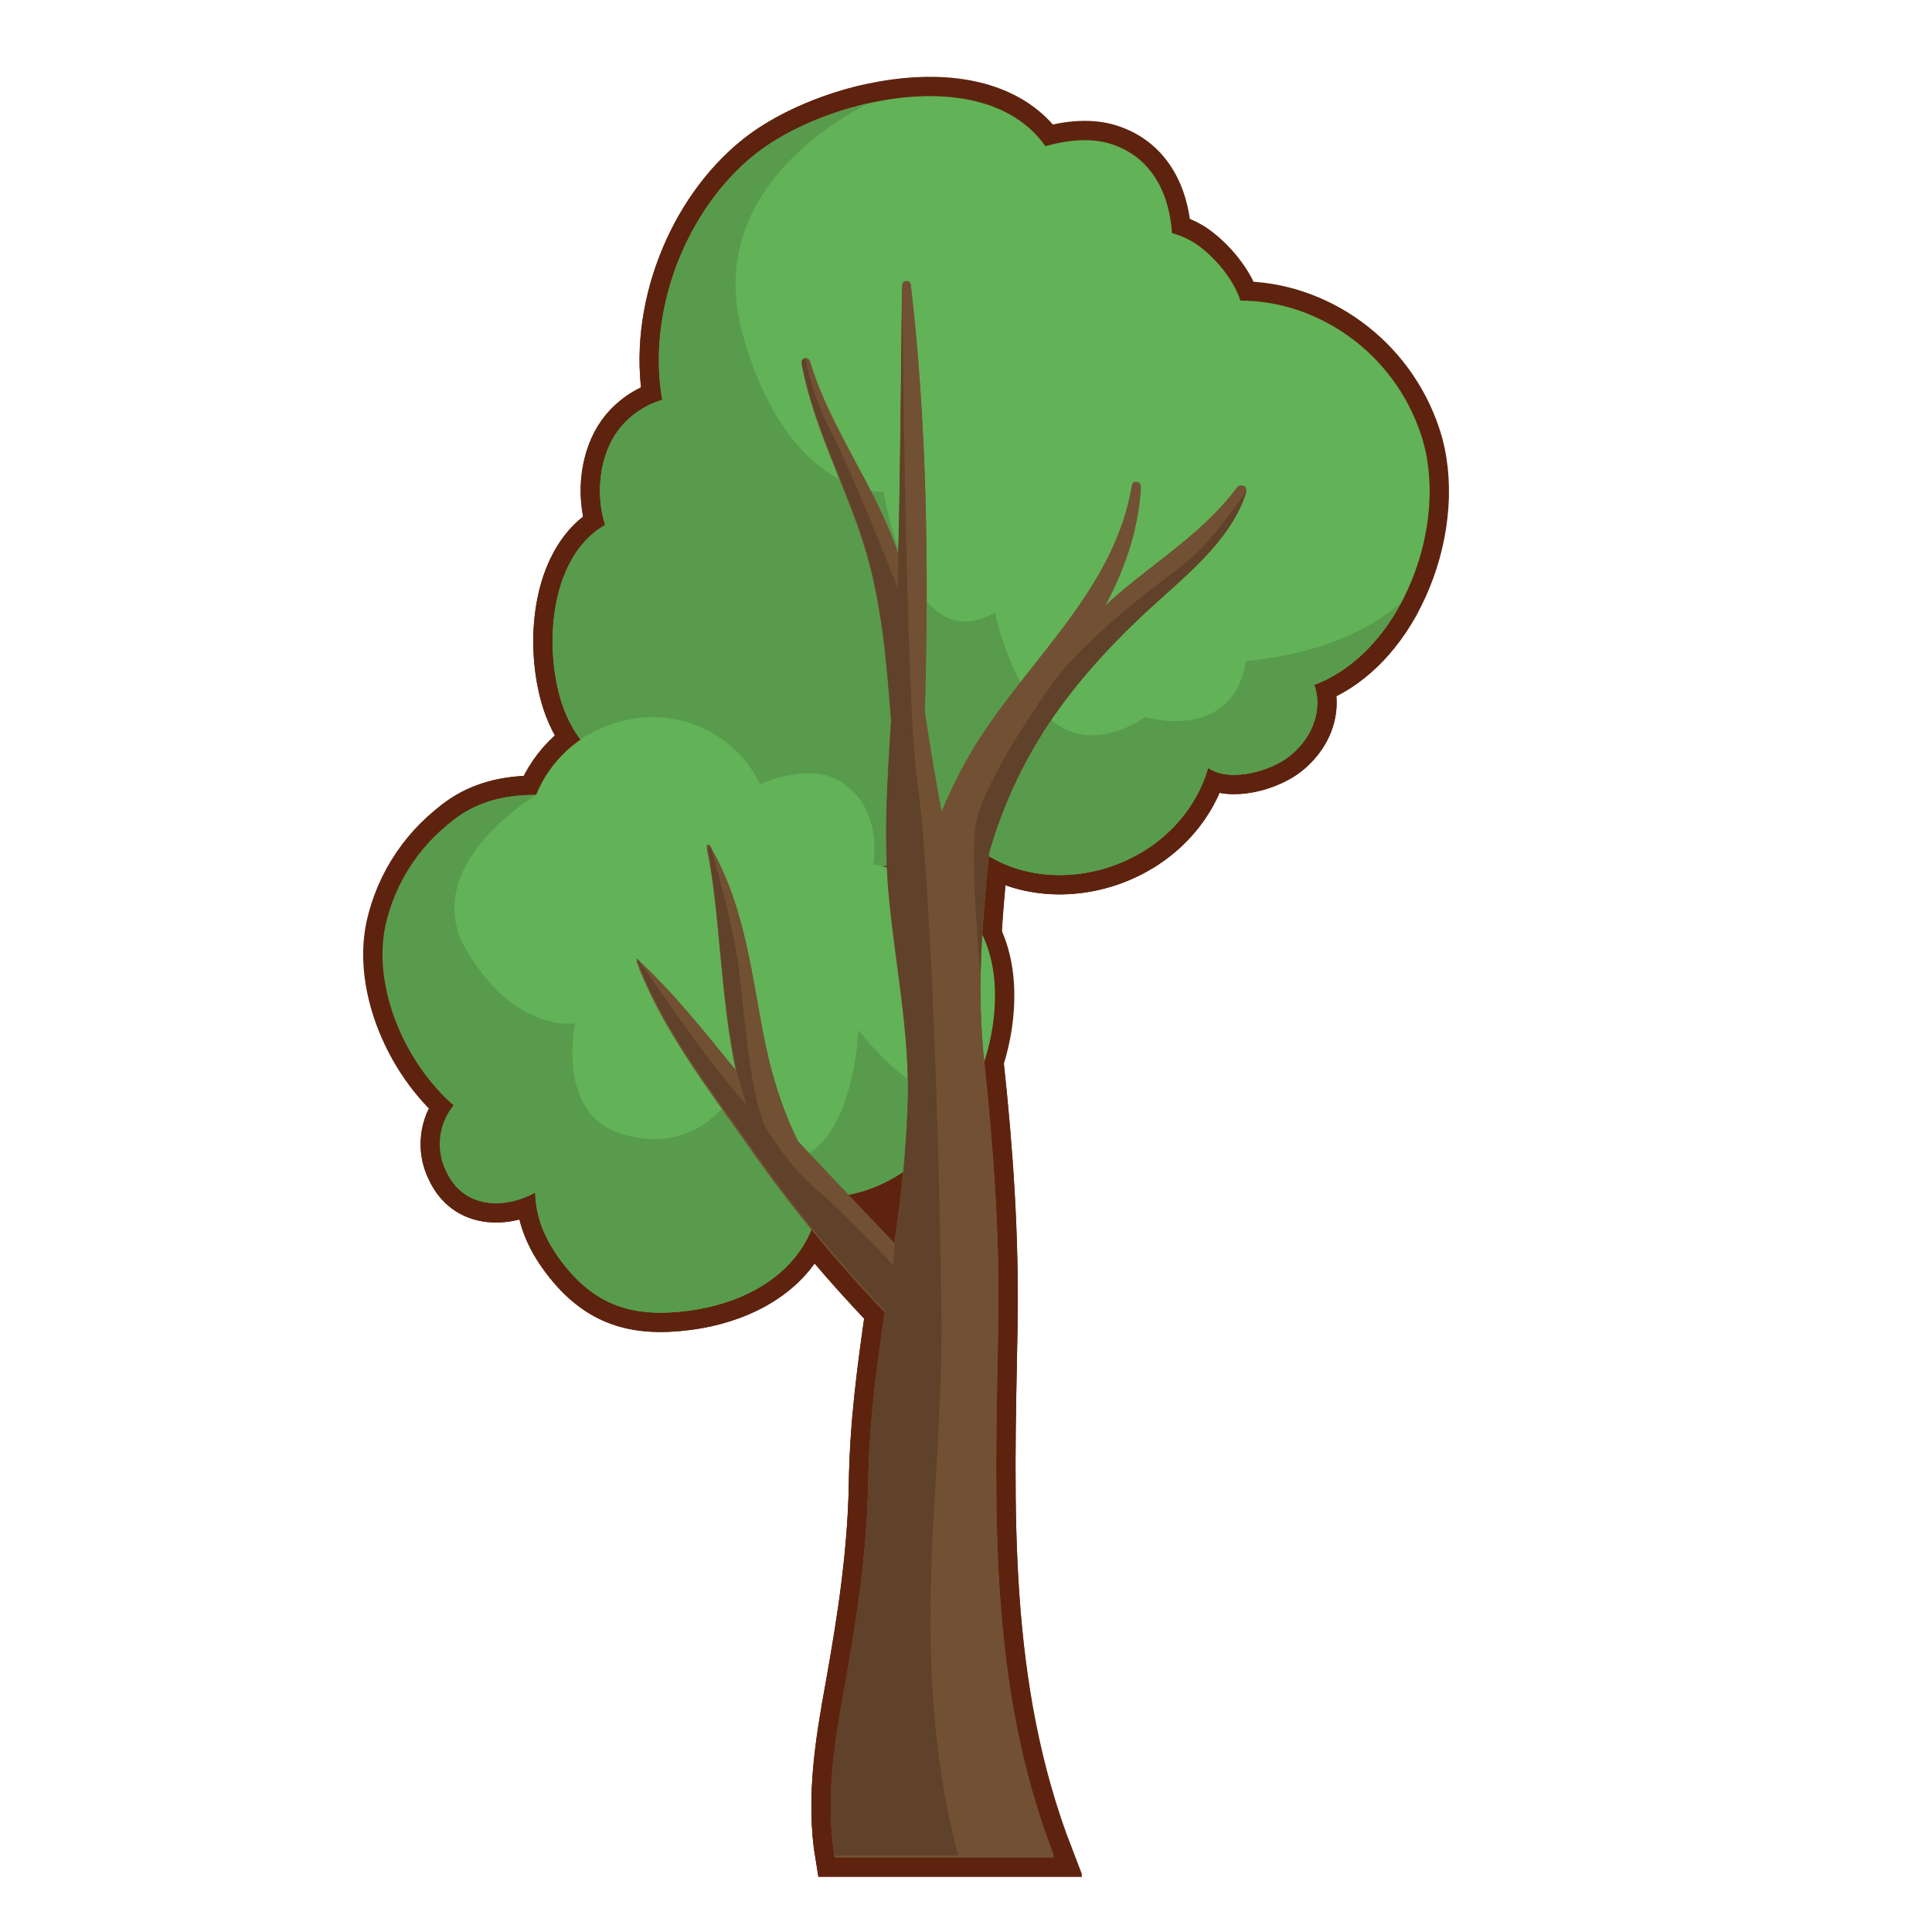
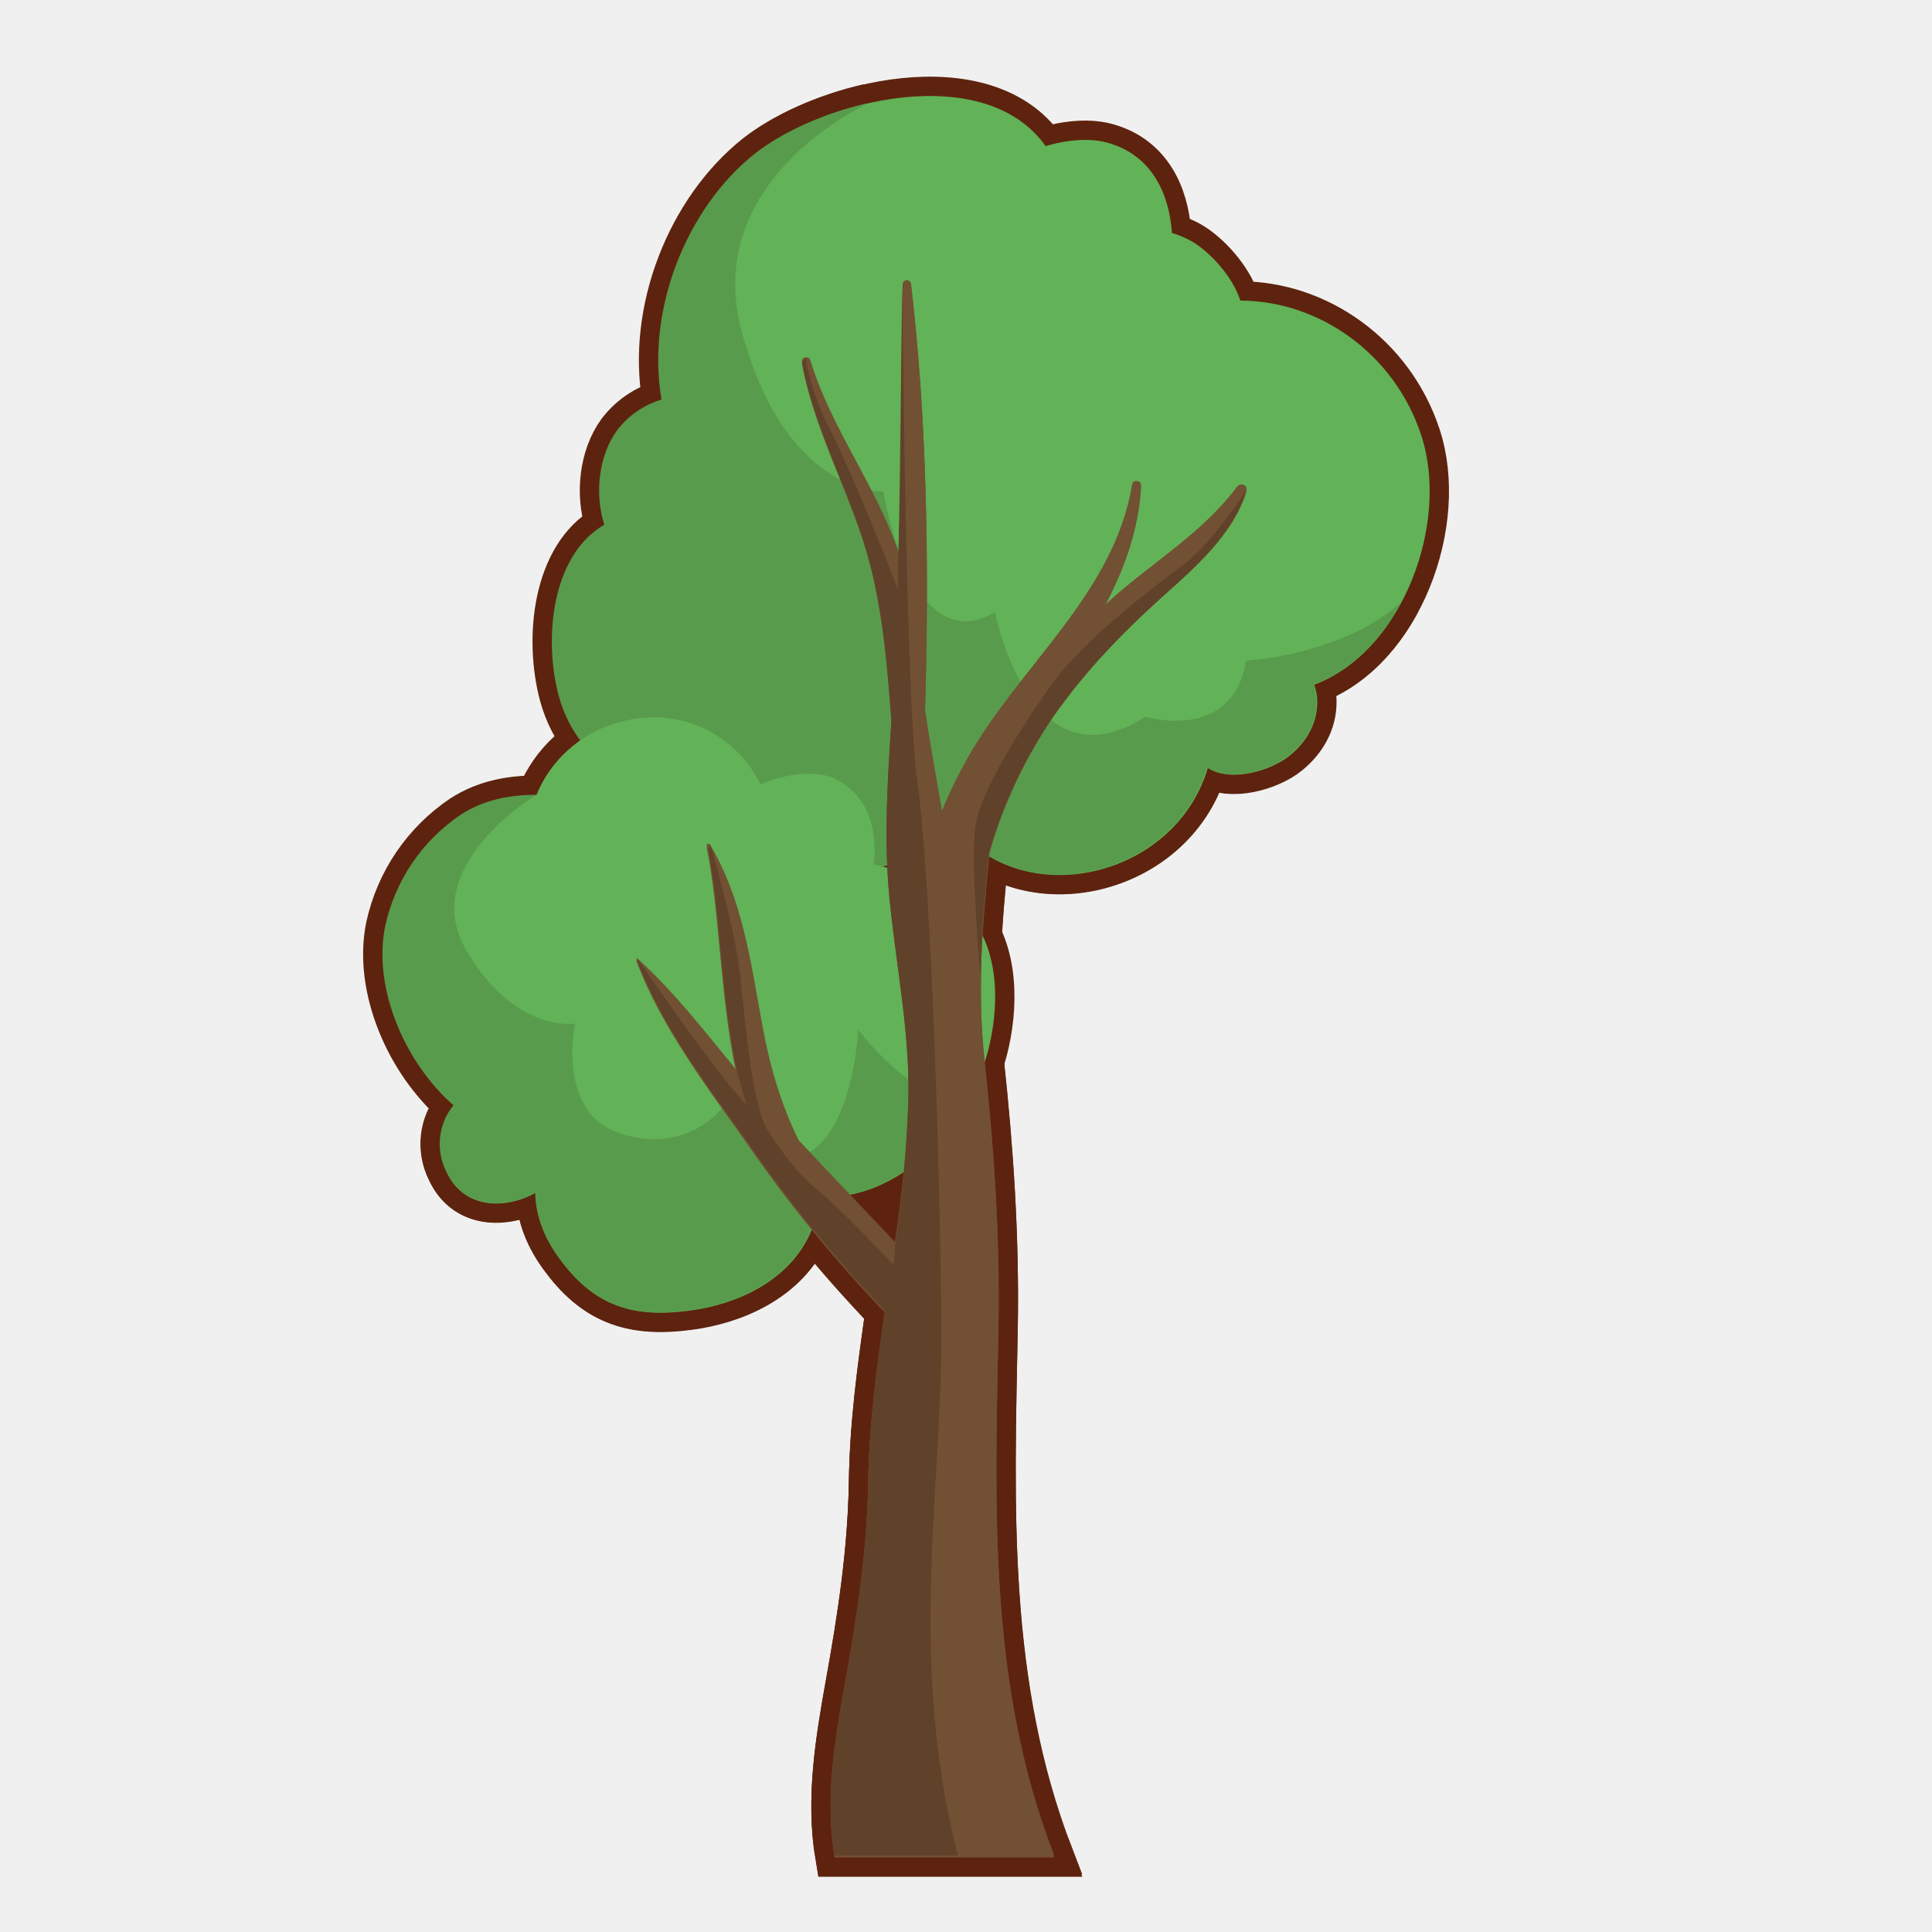
- <svg xmlns="http://www.w3.org/2000/svg" viewBox="0 0 500 500">
-   <defs>
-     <style>.cls-1{fill:#fff;}.cls-2{fill:none;stroke:#5e230e;stroke-width:10px;}.cls-3{fill:#62b257;}.cls-4{fill:#589b4c;}.cls-5{fill:#725033;}.cls-6{fill:#604129;}</style>
-   </defs>
-   <g id="BACKGROUND">
-     <rect class="cls-1" width="500" height="500" />
-   </g>
+ <svg xmlns="http://www.w3.org/2000/svg" version="1.1" id="Layer_1" x="0px" y="0px" viewBox="0 0 500 500" style="enable-background:new 0 0 500 500;" xml:space="preserve">
+   <style type="text/css">
+ 	.st0{fill:none;stroke:#5E230E;stroke-width:10;}
+ 	.st1{fill:#62B257;}
+ 	.st2{fill:#589B4C;}
+ 	.st3{fill:#725033;}
+ 	.st4{fill:#604129;}
+ </style>
  <g id="OBJECTS">
-     <path class="cls-2" d="M367.78,112.55c-7-21.25-26.7-34.76-46.77-34.75-2-6.32-7.94-12.64-12.52-15.32a21.92,21.92,0,0,0-5.18-2.16c-.68-10.19-5.23-19.86-16.11-23.16-4.82-1.47-10.76-1-16.64.67-15.68-22.11-57.21-12.17-75.09,2.06s-28.13,40.53-24.08,63.6a22.08,22.08,0,0,0-11.56,8.09c-4.62,6.41-5.79,16.15-3.23,24.28-13.64,7.81-15.83,29.41-11.75,44.3,5.27,19.21,23.63,27.56,39.51,19.58,2.95,10.73,9.45,19.22,21.9,22.95,14.24,4.28,32.12,3.14,40-10.27,16.67,24.11,57.7,15.66,66.42-13.68,5.67,3.9,16.27.78,21.07-3.07,4.36-3.5,7.31-8.54,7.17-14.24a13.51,13.51,0,0,0-.79-4.19C363,168.67,375.32,135.27,367.78,112.55Z" />
-     <path class="cls-2" d="M362.71,155.83c-15.27,13.82-40.24,15.23-40.24,15.23-3.45,21.28-26.06,14.54-26.06,14.54-30,19.31-38.88-27.13-38.88-27.13-21.95,13-28.86-31.16-28.86-31.16s-24.75,1.2-36.47-40.82c-9.65-34.58,21.26-54,32.52-59.74-11.41,2.57-22.18,7.51-29.25,13.14-17.84,14.2-28.13,40.53-24.08,63.6a22.08,22.08,0,0,0-11.56,8.09c-4.62,6.41-5.79,16.15-3.23,24.28-13.64,7.81-15.83,29.41-11.75,44.3,5.27,19.21,23.63,27.56,39.51,19.58,2.95,10.73,9.45,19.22,21.9,22.95,14.24,4.28,32.12,3.14,40-10.27,16.67,24.11,57.7,15.66,66.42-13.68,5.67,3.9,16.27.78,21.07-3.07,4.36-3.5,7.31-8.54,7.17-14.24a13.51,13.51,0,0,0-.79-4.19C349.8,173.63,357.52,165.59,362.71,155.83Z" />
-     <path class="cls-2" d="M251,236.9c-5.65-6.88-15.22-11.08-24.95-13.24,1.15-8.87-1.32-17.9-10.13-22.24-4.55-2.24-12.64-1.43-19.2,1.53-6.51-13.36-21.94-20.86-37.91-15.72a32,32,0,0,0-20.07,18.49c-6.8,0-13.44,1.17-19.48,5.13-10.08,6.6-13.18,19.72-15.49,30.82-3.41,16.36,1.41,34,13.65,44.37a15.87,15.87,0,0,0-1.91,17.16c4.44,9.6,15,9.84,23,5.42.08,6.13,2.41,12.08,6.77,17.84,8.82,11.66,18.79,14.62,33,12.74,12.21-1.62,24.87-7.37,30.72-18.84a27.87,27.87,0,0,0,2.89-10.62c20.3,1,38.18-17.2,43.67-37.77C258.59,260.78,258.81,246.36,251,236.9Z" />
-     <path class="cls-2" d="M138.78,205.72c-6.8,0-13.44,1.17-19.48,5.13a46.83,46.83,0,0,0-19.58,28.81c-3.41,16.37,5.5,36,17.74,46.38a15.87,15.87,0,0,0-1.91,17.16c4.44,9.6,15,9.84,23,5.42.08,6.13,2.41,12.08,6.77,17.84,8.82,11.66,18.79,14.62,33,12.74,12.21-1.62,24.87-7.37,30.72-18.84a27.87,27.87,0,0,0,2.89-10.62c16,.77,30.4-10.32,38.52-25.09-13.52,1.74-28.29-18.07-28.29-18.07s-.87,22.58-11.29,30.83S187,286.56,187,286.56s-8.66,12.15-26,6.94-12.16-28.65-12.16-28.65-15.63,2.6-28.22-19.11S138.78,205.72,138.78,205.72Z" />
-     <path class="cls-2" d="M229,339.14c-2.14,14.66-4.08,29.35-4.3,44.24-.28,18-2.89,35.05-6.05,52.74C216,450.58,213.51,465.6,216,480.2h56.77c-17.11-44.26-15.3-90.1-14.44-136.75.43-23.26-1.12-45.89-3.62-69-2-18.69-.5-36.14,1.26-54.17a121,121,0,0,1,15.14-33.09c8.4-12.62,18.57-23.23,29.83-33.27,8.2-7.32,18.06-16,21.52-26.8.47-1.47-1.51-2-2.3-1-9.68,12.89-23,20.14-34.59,31,5.14-9.57,9-19.68,9.68-31.27.08-1.31-2.1-1.64-2.32-.31-4.6,28.27-29.12,46.92-42.63,70.85A128.72,128.72,0,0,0,243.68,210c-.24-1.3-.49-2.6-.72-3.89-1.33-7.37-2.58-14.76-3.66-22.18,0-1.3.08-2.59.11-3.89.9-35.26.38-71.15-3.68-106.2a1.14,1.14,0,0,0-2.28,0c-.31,23.16-.39,46.26-1,69.38-5.86-17.45-17.48-32.07-22.85-49.78a1.1,1.1,0,0,0-2.12.58c3.43,18.11,13,34.1,17.59,51.93,3.39,13.34,4.51,26.91,5.52,40.51-1,15.3-2,30.51-.53,45.84,1.7,17.47,5.27,34.66,4.87,52.28a315.6,315.6,0,0,1-3.47,37.11c-8.3-8.78-16.68-17.49-24.91-26.34-4.52-9.14-7.36-18.84-9.37-29.74-3-16.18-5-32.48-13.55-46.87a.41.41,0,0,0-.74.32c3.45,16.36,3.39,38.33,7.6,57.95-8.16-10-16.21-20.25-25.55-28.76-.09-.08-.25,0-.21.11,6.27,17,18.64,33.1,29,47.8A355.92,355.92,0,0,0,229,339.14Z" />
-     <path class="cls-2" d="M229,339.69c-2.14,14.66-4.08,29.35-4.3,44.24-.28,18-2.89,35.05-6.05,52.74-2.59,14.46-5.09,29.48-2.64,44.08h56.77c-17.11-44.26-15.3-90.1-14.44-136.75.43-23.26-1.12-45.89-3.62-69-2-18.69-.5-36.14,1.26-54.17a120.81,120.81,0,0,1,15.14-33.09c8.4-12.62,18.57-23.23,29.83-33.27,8.2-7.32,18.06-16,21.52-26.8.47-1.47-1.51-2-2.3-1-9.68,12.89-23,20.13-34.59,31,5.14-9.57,9-19.68,9.68-31.27.08-1.31-2.1-1.64-2.32-.31-4.6,28.27-29.12,46.92-42.63,70.85a128.72,128.72,0,0,0-6.58,13.54c-.24-1.3-.49-2.6-.72-3.89-1.33-7.37-2.58-14.76-3.66-22.18,0-1.3.08-2.59.11-3.89.9-35.26.38-71.16-3.68-106.2a1.14,1.14,0,0,0-2.28,0c-.31,23.16-.39,46.26-1,69.38C226.63,126.31,215,111.68,209.64,94a1.1,1.1,0,0,0-2.12.58c3.43,18.11,13,34.1,17.59,51.93,3.39,13.34,4.51,26.91,5.52,40.51-1,15.3-2,30.51-.53,45.84,1.7,17.47,5.27,34.66,4.87,52.28a315.79,315.79,0,0,1-3.47,37.11c-8.3-8.78-16.68-17.5-24.91-26.34-4.52-9.14-7.36-18.84-9.37-29.74-3-16.18-5-32.48-13.55-46.87a.41.41,0,0,0-.74.32c3.45,16.36,3.39,38.33,7.6,58-8.16-10-16.21-20.25-25.55-28.77-.09-.07-.25,0-.21.12,6.27,17,18.64,33.1,29,47.8A355.92,355.92,0,0,0,229,339.69Z" />
-     <path class="cls-2" d="M247.91,480.2H216c-2.45-14.6,0-29.62,2.64-44.08,3.16-17.69,5.77-34.73,6.05-52.74.22-14.89,2.16-29.58,4.3-44.24a355.92,355.92,0,0,1-35.13-43c-10.41-14.7-22.78-30.82-29-47.8,0-.12.12-.19.21-.11s19.4,28.55,28.09,37.66l-2.54-8.9c-4.14-19.29-4.17-40.83-7.45-57.1l.59-1.17s5.93,19.85,7.44,31.79,3,35.38,7.6,42.33,7.6,10.86,13.25,15.63,19.1,18.89,19.1,18.89l.44-5.69A315.6,315.6,0,0,0,235,284.57c.4-17.62-3.17-34.81-4.87-52.28-1.49-15.33-.43-30.54.53-45.84-1-13.6-2.13-27.17-5.52-40.51C220.57,128.11,211,112.12,207.52,94a1.11,1.11,0,0,1,.9-1.33,66,66,0,0,0,6.14,18c6.51,12.59,17.8,41.68,17.8,41.68l.13-9.18c.57-23.12.65-46.22,1-69.38,0,0,.87,107.65,3.91,128.49S243,287,243.63,340.4C244.19,385.05,234.59,428.19,247.91,480.2Zm58.7-334.32c-6.95,5.21-25.84,19.32-34.08,30.83s-18.46,27.78-20,36.69,1.2,38.85,1.2,38.85l0,0c.2-10.51,1.13-20.85,2.16-31.39a120.81,120.81,0,0,1,15.14-33.09c8.4-12.62,18.57-23.23,29.83-33.27,8.2-7.32,18.06-16,21.52-26.8a1,1,0,0,0,.05-.37C319.18,132,311.85,142,306.61,145.88Z" />
-     <path class="cls-3" d="M367.78,112.55c-7-21.25-26.7-34.76-46.77-34.75-2-6.32-7.94-12.64-12.52-15.32a21.92,21.92,0,0,0-5.18-2.16c-.68-10.19-5.23-19.86-16.11-23.16-4.82-1.47-10.76-1-16.64.67-15.68-22.11-57.21-12.17-75.09,2.06s-28.13,40.53-24.08,63.6a22.08,22.08,0,0,0-11.56,8.09c-4.62,6.41-5.79,16.15-3.23,24.28-13.64,7.81-15.83,29.41-11.75,44.3,5.27,19.21,23.63,27.56,39.51,19.58,2.95,10.73,9.45,19.22,21.9,22.95,14.24,4.28,32.12,3.14,40-10.27,16.67,24.11,57.7,15.66,66.42-13.68,5.67,3.9,16.27.78,21.07-3.07,4.36-3.5,7.31-8.54,7.17-14.24a13.51,13.51,0,0,0-.79-4.19C363,168.67,375.32,135.27,367.78,112.55Z" />
-     <path class="cls-4" d="M362.71,155.83c-15.27,13.82-40.24,15.23-40.24,15.23-3.45,21.28-26.06,14.54-26.06,14.54-30,19.31-38.88-27.13-38.88-27.13-21.95,13-28.86-31.16-28.86-31.16s-24.75,1.2-36.47-40.82c-9.65-34.58,21.26-54,32.52-59.74-11.41,2.57-22.18,7.51-29.25,13.14-17.84,14.2-28.13,40.53-24.08,63.6a22.08,22.08,0,0,0-11.56,8.09c-4.62,6.41-5.79,16.15-3.23,24.28-13.64,7.81-15.83,29.41-11.75,44.3,5.27,19.21,23.63,27.56,39.51,19.58,2.95,10.73,9.45,19.22,21.9,22.95,14.24,4.28,32.12,3.14,40-10.27,16.67,24.11,57.7,15.66,66.42-13.68,5.67,3.9,16.27.78,21.07-3.07,4.36-3.5,7.31-8.54,7.17-14.24a13.51,13.51,0,0,0-.79-4.19C349.8,173.63,357.52,165.59,362.71,155.83Z" />
-     <path class="cls-3" d="M251,236.9c-5.65-6.88-15.22-11.08-24.95-13.24,1.15-8.87-1.32-17.9-10.13-22.24-4.55-2.24-12.64-1.43-19.2,1.53-6.51-13.36-21.94-20.86-37.91-15.72a32,32,0,0,0-20.07,18.49c-6.8,0-13.44,1.17-19.48,5.13-10.08,6.6-13.18,19.72-15.49,30.82-3.41,16.36,1.41,34,13.65,44.37a15.87,15.87,0,0,0-1.91,17.16c4.44,9.6,15,9.84,23,5.42.08,6.13,2.41,12.08,6.77,17.84,8.82,11.66,18.79,14.62,33,12.74,12.21-1.62,24.87-7.37,30.72-18.84a27.87,27.87,0,0,0,2.89-10.62c20.3,1,38.18-17.2,43.67-37.77C258.59,260.78,258.81,246.36,251,236.9Z" />
-     <path class="cls-4" d="M138.78,205.72c-6.8,0-13.44,1.17-19.48,5.13a46.83,46.83,0,0,0-19.58,28.81c-3.41,16.37,5.5,36,17.74,46.38a15.87,15.87,0,0,0-1.91,17.16c4.44,9.6,15,9.84,23,5.42.08,6.13,2.41,12.08,6.77,17.84,8.82,11.66,18.79,14.62,33,12.74,12.21-1.62,24.87-7.37,30.72-18.84a27.87,27.87,0,0,0,2.89-10.62c16,.77,30.4-10.32,38.52-25.09-13.52,1.74-28.29-18.07-28.29-18.07s-.87,22.58-11.29,30.83S187,286.56,187,286.56s-8.66,12.15-26,6.94-12.16-28.65-12.16-28.65-15.63,2.6-28.22-19.11S138.78,205.72,138.78,205.72Z" />
-     <path class="cls-5" d="M229,339.14c-2.14,14.66-4.08,29.35-4.3,44.24-.28,18-2.89,35.05-6.05,52.74C216,450.58,213.51,465.6,216,480.2h56.77c-17.11-44.26-15.3-90.1-14.44-136.75.43-23.26-1.12-45.89-3.62-69-2-18.69-.5-36.14,1.26-54.17a121,121,0,0,1,15.14-33.09c8.4-12.62,18.57-23.23,29.83-33.27,8.2-7.32,18.06-16,21.52-26.8.47-1.47-1.51-2-2.3-1-9.68,12.89-23,20.14-34.59,31,5.14-9.57,9-19.68,9.68-31.27.08-1.31-2.1-1.64-2.32-.31-4.6,28.27-29.12,46.92-42.63,70.85A128.72,128.72,0,0,0,243.68,210c-.24-1.3-.49-2.6-.72-3.89-1.33-7.37-2.58-14.76-3.66-22.18,0-1.3.08-2.59.11-3.89.9-35.26.38-71.15-3.68-106.2a1.14,1.14,0,0,0-2.28,0c-.31,23.16-.39,46.26-1,69.38-5.86-17.45-17.48-32.07-22.85-49.78a1.1,1.1,0,0,0-2.12.58c3.43,18.11,13,34.1,17.59,51.93,3.39,13.34,4.51,26.91,5.52,40.51-1,15.3-2,30.51-.53,45.84,1.7,17.47,5.27,34.66,4.87,52.28a315.6,315.6,0,0,1-3.47,37.11c-8.3-8.78-16.68-17.49-24.91-26.34-4.52-9.14-7.36-18.84-9.37-29.74-3-16.18-5-32.48-13.55-46.87a.41.41,0,0,0-.74.32c3.45,16.36,3.39,38.33,7.6,57.95-8.16-10-16.21-20.25-25.55-28.76-.09-.08-.25,0-.21.11,6.27,17,18.64,33.1,29,47.8A355.92,355.92,0,0,0,229,339.14Z" />
-     <path class="cls-5" d="M229,339.69c-2.14,14.66-4.08,29.35-4.3,44.24-.28,18-2.89,35.05-6.05,52.74-2.59,14.46-5.09,29.48-2.64,44.08h56.77c-17.11-44.26-15.3-90.1-14.44-136.75.43-23.26-1.12-45.89-3.62-69-2-18.69-.5-36.14,1.26-54.17a120.81,120.81,0,0,1,15.14-33.09c8.4-12.62,18.57-23.23,29.83-33.27,8.2-7.32,18.06-16,21.52-26.8.47-1.47-1.51-2-2.3-1-9.68,12.89-23,20.13-34.59,31,5.14-9.57,9-19.68,9.68-31.27.08-1.31-2.1-1.64-2.32-.31-4.6,28.27-29.12,46.92-42.63,70.85a128.72,128.72,0,0,0-6.58,13.54c-.24-1.3-.49-2.6-.72-3.89-1.33-7.37-2.58-14.76-3.66-22.18,0-1.3.08-2.59.11-3.89.9-35.26.38-71.16-3.68-106.2a1.14,1.14,0,0,0-2.28,0c-.31,23.16-.39,46.26-1,69.38C226.63,126.31,215,111.68,209.64,94a1.1,1.1,0,0,0-2.12.58c3.43,18.11,13,34.1,17.59,51.93,3.39,13.34,4.51,26.91,5.52,40.51-1,15.3-2,30.51-.53,45.84,1.7,17.47,5.27,34.66,4.87,52.28a315.79,315.79,0,0,1-3.47,37.11c-8.3-8.78-16.68-17.5-24.91-26.34-4.52-9.14-7.36-18.84-9.37-29.74-3-16.18-5-32.48-13.55-46.87a.41.41,0,0,0-.74.32c3.45,16.36,3.39,38.33,7.6,58-8.16-10-16.21-20.25-25.55-28.77-.09-.07-.25,0-.21.12,6.27,17,18.64,33.1,29,47.8A355.92,355.92,0,0,0,229,339.69Z" />
-     <path class="cls-6" d="M247.91,480.2H216c-2.45-14.6,0-29.62,2.64-44.08,3.16-17.69,5.77-34.73,6.05-52.74.22-14.89,2.16-29.58,4.3-44.24a355.92,355.92,0,0,1-35.13-43c-10.41-14.7-22.78-30.82-29-47.8,0-.12.12-.19.21-.11s19.4,28.55,28.09,37.66l-2.54-8.9c-4.14-19.29-4.17-40.83-7.45-57.1l.59-1.17s5.93,19.85,7.44,31.79,3,35.38,7.6,42.33,7.6,10.86,13.25,15.63,19.1,18.89,19.1,18.89l.44-5.69A315.6,315.6,0,0,0,235,284.57c.4-17.62-3.17-34.81-4.87-52.28-1.49-15.33-.43-30.54.53-45.84-1-13.6-2.13-27.17-5.52-40.51C220.57,128.11,211,112.12,207.52,94a1.11,1.11,0,0,1,.9-1.33,66,66,0,0,0,6.14,18c6.51,12.59,17.8,41.68,17.8,41.68l.13-9.18c.57-23.12.65-46.22,1-69.38,0,0,.87,107.65,3.91,128.49S243,287,243.63,340.4C244.19,385.05,234.59,428.19,247.91,480.2Zm58.7-334.32c-6.95,5.21-25.84,19.32-34.08,30.83s-18.46,27.78-20,36.69,1.2,38.85,1.2,38.85l0,0c.2-10.51,1.13-20.85,2.16-31.39a120.81,120.81,0,0,1,15.14-33.09c8.4-12.62,18.57-23.23,29.83-33.27,8.2-7.32,18.06-16,21.52-26.8a1,1,0,0,0,.05-.37C319.18,132,311.85,142,306.61,145.88Z" />
+     <path class="st0" d="M367.8,112.6c-7-21.3-26.7-34.8-46.8-34.8c-2-6.3-7.9-12.6-12.5-15.3c-1.6-0.9-3.4-1.7-5.2-2.2   c-0.7-10.2-5.2-19.9-16.1-23.2c-4.8-1.5-10.8-1-16.6,0.7c-15.7-22.1-57.2-12.2-75.1,2.1s-28.1,40.5-24.1,63.6   c-4.6,1.4-8.7,4.2-11.6,8.1c-4.6,6.4-5.8,16.2-3.2,24.3c-13.6,7.8-15.8,29.4-11.8,44.3c5.3,19.2,23.6,27.6,39.5,19.6   c2.9,10.7,9.4,19.2,21.9,22.9c14.2,4.3,32.1,3.1,40-10.3c16.7,24.1,57.7,15.7,66.4-13.7c5.7,3.9,16.3,0.8,21.1-3.1   c4.4-3.5,7.3-8.5,7.2-14.2c0-1.4-0.3-2.8-0.8-4.2C363,168.7,375.3,135.3,367.8,112.6z" />
+     <path class="st0" d="M362.7,155.8c-15.3,13.8-40.2,15.2-40.2,15.2c-3.5,21.3-26.1,14.5-26.1,14.5c-30,19.3-38.9-27.1-38.9-27.1   c-21.9,13-28.9-31.2-28.9-31.2s-24.8,1.2-36.5-40.8c-9.6-34.6,21.3-54,32.5-59.7c-11.4,2.6-22.2,7.5-29.3,13.1   c-17.8,14.2-28.1,40.5-24.1,63.6c-4.6,1.4-8.7,4.2-11.6,8.1c-4.6,6.4-5.8,16.2-3.2,24.3c-13.6,7.8-15.8,29.4-11.8,44.3   c5.3,19.2,23.6,27.6,39.5,19.6c2.9,10.7,9.4,19.2,21.9,22.9c14.2,4.3,32.1,3.1,40-10.3c16.7,24.1,57.7,15.7,66.4-13.7   c5.7,3.9,16.3,0.8,21.1-3.1c4.4-3.5,7.3-8.5,7.2-14.2c0-1.4-0.3-2.8-0.8-4.2C349.8,173.6,357.5,165.6,362.7,155.8z" />
+     <path class="st0" d="M251,236.9c-5.6-6.9-15.2-11.1-24.9-13.2c1.1-8.9-1.3-17.9-10.1-22.2c-4.6-2.2-12.6-1.4-19.2,1.5   c-6.5-13.4-21.9-20.9-37.9-15.7c-9.1,2.9-16.5,9.6-20.1,18.5c-6.8,0-13.4,1.2-19.5,5.1c-10.1,6.6-13.2,19.7-15.5,30.8   c-3.4,16.4,1.4,34,13.7,44.4c-4,4.8-4.7,11.6-1.9,17.2c4.4,9.6,15,9.8,23,5.4c0.1,6.1,2.4,12.1,6.8,17.8   c8.8,11.7,18.8,14.6,33,12.7c12.2-1.6,24.9-7.4,30.7-18.8c1.7-3.3,2.6-6.9,2.9-10.6c20.3,1,38.2-17.2,43.7-37.8   C258.6,260.8,258.8,246.4,251,236.9z" />
+     <path class="st0" d="M138.8,205.7c-6.8,0-13.4,1.2-19.5,5.1c-10,6.7-17,17-19.6,28.8c-3.4,16.4,5.5,36,17.7,46.4   c-4,4.8-4.7,11.6-1.9,17.2c4.4,9.6,15,9.8,23,5.4c0.1,6.1,2.4,12.1,6.8,17.8c8.8,11.7,18.8,14.6,33,12.7   c12.2-1.6,24.9-7.4,30.7-18.8c1.7-3.3,2.6-6.9,2.9-10.6c16,0.8,30.4-10.3,38.5-25.1c-13.5,1.7-28.3-18.1-28.3-18.1   s-0.9,22.6-11.3,30.8S187,286.6,187,286.6s-8.7,12.1-26,6.9s-12.2-28.6-12.2-28.6s-15.6,2.6-28.2-19.1S138.8,205.7,138.8,205.7z" />
+     <path class="st0" d="M229,339.1c-2.1,14.7-4.1,29.4-4.3,44.2c-0.3,18-2.9,35-6.1,52.7c-2.6,14.5-5.1,29.5-2.6,44.1h56.8   c-17.1-44.3-15.3-90.1-14.4-136.8c0.4-23.3-1.1-45.9-3.6-69c-2-18.7-0.5-36.1,1.3-54.2c3.3-11.7,8.5-22.9,15.1-33.1   c8.4-12.6,18.6-23.2,29.8-33.3c8.2-7.3,18.1-16,21.5-26.8c0.5-1.5-1.5-2-2.3-1c-9.7,12.9-23,20.1-34.6,31c5.1-9.6,9-19.7,9.7-31.3   c0.1-1.3-2.1-1.6-2.3-0.3c-4.6,28.3-29.1,46.9-42.6,70.9c-2.5,4.4-4.7,8.9-6.6,13.6c-0.2-1.3-0.5-2.6-0.7-3.9   c-1.3-7.4-2.6-14.8-3.7-22.2c0-1.3,0.1-2.6,0.1-3.9c0.9-35.3,0.4-71.2-3.7-106.2c0-0.6-0.5-1.1-1.1-1.1c-0.6,0-1.1,0.5-1.1,1.1   c-0.3,23.2-0.4,46.3-1,69.4c-5.9-17.4-17.5-32.1-22.9-49.8c-0.2-0.6-0.8-0.9-1.4-0.7c-0.5,0.2-0.9,0.7-0.7,1.3   c3.4,18.1,13,34.1,17.6,51.9c3.4,13.3,4.5,26.9,5.5,40.5c-1,15.3-2,30.5-0.5,45.8c1.7,17.5,5.3,34.7,4.9,52.3   c-0.4,12.4-1.6,24.8-3.5,37.1c-8.3-8.8-16.7-17.5-24.9-26.3c-4.5-9.1-7.4-18.8-9.4-29.7c-3-16.2-5-32.5-13.6-46.9   c-0.1-0.2-0.4-0.2-0.6-0.1c-0.1,0.1-0.2,0.3-0.2,0.4c3.4,16.4,3.4,38.3,7.6,58c-8.2-10-16.2-20.3-25.6-28.8c-0.1-0.1-0.3,0-0.2,0.1   c6.3,17,18.6,33.1,29,47.8C204.3,311.4,216.1,325.8,229,339.1z" />
+     <path class="st0" d="M229,339.7c-2.1,14.7-4.1,29.4-4.3,44.2c-0.3,18-2.9,35-6.1,52.7c-2.6,14.5-5.1,29.5-2.6,44.1h56.8   c-17.1-44.3-15.3-90.1-14.4-136.8c0.4-23.3-1.1-45.9-3.6-69c-2-18.7-0.5-36.1,1.3-54.2c3.3-11.7,8.5-22.9,15.1-33.1   c8.4-12.6,18.6-23.2,29.8-33.3c8.2-7.3,18.1-16,21.5-26.8c0.5-1.5-1.5-2-2.3-1c-9.7,12.9-23,20.1-34.6,31c5.1-9.6,9-19.7,9.7-31.3   c0.1-1.3-2.1-1.6-2.3-0.3c-4.6,28.3-29.1,46.9-42.6,70.9c-2.5,4.4-4.7,8.9-6.6,13.5c-0.2-1.3-0.5-2.6-0.7-3.9   c-1.3-7.4-2.6-14.8-3.7-22.2c0-1.3,0.1-2.6,0.1-3.9c0.9-35.3,0.4-71.2-3.7-106.2c0-0.6-0.5-1.1-1.1-1.1c-0.6,0-1.1,0.5-1.1,1.1   c-0.3,23.2-0.4,46.3-1,69.4c-5.9-17.4-17.5-32-22.9-49.7c-0.2-0.6-0.8-0.9-1.4-0.7c-0.5,0.2-0.9,0.7-0.7,1.3   c3.4,18.1,13,34.1,17.6,51.9c3.4,13.3,4.5,26.9,5.5,40.5c-1,15.3-2,30.5-0.5,45.8c1.7,17.5,5.3,34.7,4.9,52.3   c-0.4,12.4-1.6,24.8-3.5,37.1c-8.3-8.8-16.7-17.5-24.9-26.3c-4.5-9.1-7.4-18.8-9.4-29.7c-3-16.2-5-32.5-13.6-46.9   c-0.1-0.2-0.4-0.2-0.6-0.1c-0.1,0.1-0.2,0.3-0.2,0.4c3.4,16.4,3.4,38.3,7.6,58c-8.2-10-16.2-20.3-25.6-28.8c-0.1-0.1-0.3,0-0.2,0.1   c6.3,17,18.6,33.1,29,47.8C204.4,312,216.2,326.3,229,339.7z" />
+     <path class="st0" d="M247.9,480.2H216c-2.4-14.6,0-29.6,2.6-44.1c3.2-17.7,5.8-34.7,6.1-52.7c0.2-14.9,2.2-29.6,4.3-44.2   c-12.8-13.4-24.6-27.8-35.1-43c-10.4-14.7-22.8-30.8-29-47.8c0-0.1,0.1-0.2,0.2-0.1s19.4,28.5,28.1,37.7l-2.5-8.9   c-4.1-19.3-4.2-40.8-7.4-57.1l0.6-1.2c0,0,5.9,19.9,7.4,31.8c1.5,11.9,3,35.4,7.6,42.3s7.6,10.9,13.3,15.6s19.1,18.9,19.1,18.9   l0.4-5.7c1.9-12.3,3-24.7,3.4-37.1c0.4-17.6-3.2-34.8-4.9-52.3c-1.5-15.3-0.4-30.5,0.5-45.8c-1-13.6-2.1-27.2-5.5-40.5   c-4.6-17.8-14.1-33.8-17.6-51.9c-0.1-0.6,0.3-1.2,0.8-1.3c0,0,0,0,0.1,0c1.2,6.3,3.2,12.3,6.1,18c6.5,12.6,17.8,41.7,17.8,41.7   l0.1-9.2c0.6-23.1,0.6-46.2,1-69.4c0,0,0.9,107.7,3.9,128.5s5.6,84.7,6.2,138.1C244.2,385,234.6,428.2,247.9,480.2z M306.6,145.9   c-7,5.2-25.8,19.3-34.1,30.8s-18.5,27.8-20,36.7s1.2,38.8,1.2,38.8l0,0c0.2-10.5,1.1-20.9,2.2-31.4c3.3-11.7,8.5-22.9,15.1-33.1   c8.4-12.6,18.6-23.2,29.8-33.3c8.2-7.3,18.1-16,21.5-26.8c0-0.1,0.1-0.2,0-0.4C319.2,132,311.9,142,306.6,145.9L306.6,145.9z" />
+     <path class="st1" d="M367.8,112.6c-7-21.3-26.7-34.8-46.8-34.8c-2-6.3-7.9-12.6-12.5-15.3c-1.6-0.9-3.4-1.7-5.2-2.2   c-0.7-10.2-5.2-19.9-16.1-23.2c-4.8-1.5-10.8-1-16.6,0.7c-15.7-22.1-57.2-12.2-75.1,2.1s-28.1,40.5-24.1,63.6   c-4.6,1.4-8.7,4.2-11.6,8.1c-4.6,6.4-5.8,16.2-3.2,24.3c-13.6,7.8-15.8,29.4-11.8,44.3c5.3,19.2,23.6,27.6,39.5,19.6   c2.9,10.7,9.4,19.2,21.9,22.9c14.2,4.3,32.1,3.1,40-10.3c16.7,24.1,57.7,15.7,66.4-13.7c5.7,3.9,16.3,0.8,21.1-3.1   c4.4-3.5,7.3-8.5,7.2-14.2c0-1.4-0.3-2.8-0.8-4.2C363,168.7,375.3,135.3,367.8,112.6z" />
+     <path class="st2" d="M362.7,155.8c-15.3,13.8-40.2,15.2-40.2,15.2c-3.5,21.3-26.1,14.5-26.1,14.5c-30,19.3-38.9-27.1-38.9-27.1   c-21.9,13-28.9-31.2-28.9-31.2s-24.8,1.2-36.5-40.8c-9.6-34.6,21.3-54,32.5-59.7c-11.4,2.6-22.2,7.5-29.3,13.1   c-17.8,14.2-28.1,40.5-24.1,63.6c-4.6,1.4-8.7,4.2-11.6,8.1c-4.6,6.4-5.8,16.2-3.2,24.3c-13.6,7.8-15.8,29.4-11.8,44.3   c5.3,19.2,23.6,27.6,39.5,19.6c2.9,10.7,9.4,19.2,21.9,22.9c14.2,4.3,32.1,3.1,40-10.3c16.7,24.1,57.7,15.7,66.4-13.7   c5.7,3.9,16.3,0.8,21.1-3.1c4.4-3.5,7.3-8.5,7.2-14.2c0-1.4-0.3-2.8-0.8-4.2C349.8,173.6,357.5,165.6,362.7,155.8z" />
+     <path class="st1" d="M251,236.9c-5.6-6.9-15.2-11.1-24.9-13.2c1.1-8.9-1.3-17.9-10.1-22.2c-4.6-2.2-12.6-1.4-19.2,1.5   c-6.5-13.4-21.9-20.9-37.9-15.7c-9.1,2.9-16.5,9.6-20.1,18.5c-6.8,0-13.4,1.2-19.5,5.1c-10.1,6.6-13.2,19.7-15.5,30.8   c-3.4,16.4,1.4,34,13.7,44.4c-4,4.8-4.7,11.6-1.9,17.2c4.4,9.6,15,9.8,23,5.4c0.1,6.1,2.4,12.1,6.8,17.8   c8.8,11.7,18.8,14.6,33,12.7c12.2-1.6,24.9-7.4,30.7-18.8c1.7-3.3,2.6-6.9,2.9-10.6c20.3,1,38.2-17.2,43.7-37.8   C258.6,260.8,258.8,246.4,251,236.9z" />
+     <path class="st2" d="M138.8,205.7c-6.8,0-13.4,1.2-19.5,5.1c-10,6.7-17,17-19.6,28.8c-3.4,16.4,5.5,36,17.7,46.4   c-4,4.8-4.7,11.6-1.9,17.2c4.4,9.6,15,9.8,23,5.4c0.1,6.1,2.4,12.1,6.8,17.8c8.8,11.7,18.8,14.6,33,12.7   c12.2-1.6,24.9-7.4,30.7-18.8c1.7-3.3,2.6-6.9,2.9-10.6c16,0.8,30.4-10.3,38.5-25.1c-13.5,1.7-28.3-18.1-28.3-18.1   s-0.9,22.6-11.3,30.8S187,286.6,187,286.6s-8.7,12.1-26,6.9s-12.2-28.6-12.2-28.6s-15.6,2.6-28.2-19.1S138.8,205.7,138.8,205.7z" />
+     <path class="st3" d="M229,339.1c-2.1,14.7-4.1,29.4-4.3,44.2c-0.3,18-2.9,35-6.1,52.7c-2.6,14.5-5.1,29.5-2.6,44.1h56.8   c-17.1-44.3-15.3-90.1-14.4-136.8c0.4-23.3-1.1-45.9-3.6-69c-2-18.7-0.5-36.1,1.3-54.2c3.3-11.7,8.5-22.9,15.1-33.1   c8.4-12.6,18.6-23.2,29.8-33.3c8.2-7.3,18.1-16,21.5-26.8c0.5-1.5-1.5-2-2.3-1c-9.7,12.9-23,20.1-34.6,31c5.1-9.6,9-19.7,9.7-31.3   c0.1-1.3-2.1-1.6-2.3-0.3c-4.6,28.3-29.1,46.9-42.6,70.9c-2.5,4.4-4.7,8.9-6.6,13.6c-0.2-1.3-0.5-2.6-0.7-3.9   c-1.3-7.4-2.6-14.8-3.7-22.2c0-1.3,0.1-2.6,0.1-3.9c0.9-35.3,0.4-71.2-3.7-106.2c0-0.6-0.5-1.1-1.1-1.1c-0.6,0-1.1,0.5-1.1,1.1   c-0.3,23.2-0.4,46.3-1,69.4c-5.9-17.4-17.5-32.1-22.9-49.8c-0.2-0.6-0.8-0.9-1.4-0.7c-0.5,0.2-0.9,0.7-0.7,1.3   c3.4,18.1,13,34.1,17.6,51.9c3.4,13.3,4.5,26.9,5.5,40.5c-1,15.3-2,30.5-0.5,45.8c1.7,17.5,5.3,34.7,4.9,52.3   c-0.4,12.4-1.6,24.8-3.5,37.1c-8.3-8.8-16.7-17.5-24.9-26.3c-4.5-9.1-7.4-18.8-9.4-29.7c-3-16.2-5-32.5-13.6-46.9   c-0.1-0.2-0.4-0.2-0.6-0.1c-0.1,0.1-0.2,0.3-0.2,0.4c3.4,16.4,3.4,38.3,7.6,58c-8.2-10-16.2-20.3-25.6-28.8c-0.1-0.1-0.3,0-0.2,0.1   c6.3,17,18.6,33.1,29,47.8C204.3,311.4,216.1,325.8,229,339.1z" />
+     <path class="st3" d="M229,339.7c-2.1,14.7-4.1,29.4-4.3,44.2c-0.3,18-2.9,35-6.1,52.7c-2.6,14.5-5.1,29.5-2.6,44.1h56.8   c-17.1-44.3-15.3-90.1-14.4-136.8c0.4-23.3-1.1-45.9-3.6-69c-2-18.7-0.5-36.1,1.3-54.2c3.3-11.7,8.5-22.9,15.1-33.1   c8.4-12.6,18.6-23.2,29.8-33.3c8.2-7.3,18.1-16,21.5-26.8c0.5-1.5-1.5-2-2.3-1c-9.7,12.9-23,20.1-34.6,31c5.1-9.6,9-19.7,9.7-31.3   c0.1-1.3-2.1-1.6-2.3-0.3c-4.6,28.3-29.1,46.9-42.6,70.9c-2.5,4.4-4.7,8.9-6.6,13.5c-0.2-1.3-0.5-2.6-0.7-3.9   c-1.3-7.4-2.6-14.8-3.7-22.2c0-1.3,0.1-2.6,0.1-3.9c0.9-35.3,0.4-71.2-3.7-106.2c0-0.6-0.5-1.1-1.1-1.1c-0.6,0-1.1,0.5-1.1,1.1   c-0.3,23.2-0.4,46.3-1,69.4c-5.9-17.4-17.5-32-22.9-49.7c-0.2-0.6-0.8-0.9-1.4-0.7c-0.5,0.2-0.9,0.7-0.7,1.3   c3.4,18.1,13,34.1,17.6,51.9c3.4,13.3,4.5,26.9,5.5,40.5c-1,15.3-2,30.5-0.5,45.8c1.7,17.5,5.3,34.7,4.9,52.3   c-0.4,12.4-1.6,24.8-3.5,37.1c-8.3-8.8-16.7-17.5-24.9-26.3c-4.5-9.1-7.4-18.8-9.4-29.7c-3-16.2-5-32.5-13.6-46.9   c-0.1-0.2-0.4-0.2-0.6-0.1c-0.1,0.1-0.2,0.3-0.2,0.4c3.4,16.4,3.4,38.3,7.6,58c-8.2-10-16.2-20.3-25.6-28.8c-0.1-0.1-0.3,0-0.2,0.1   c6.3,17,18.6,33.1,29,47.8C204.4,312,216.2,326.3,229,339.7z" />
+     <path class="st4" d="M247.9,480.2H216c-2.4-14.6,0-29.6,2.6-44.1c3.2-17.7,5.8-34.7,6.1-52.7c0.2-14.9,2.2-29.6,4.3-44.2   c-12.8-13.4-24.6-27.8-35.1-43c-10.4-14.7-22.8-30.8-29-47.8c0-0.1,0.1-0.2,0.2-0.1s19.4,28.5,28.1,37.7l-2.5-8.9   c-4.1-19.3-4.2-40.8-7.4-57.1l0.6-1.2c0,0,5.9,19.9,7.4,31.8c1.5,11.9,3,35.4,7.6,42.3s7.6,10.9,13.3,15.6s19.1,18.9,19.1,18.9   l0.4-5.7c1.9-12.3,3-24.7,3.4-37.1c0.4-17.6-3.2-34.8-4.9-52.3c-1.5-15.3-0.4-30.5,0.5-45.8c-1-13.6-2.1-27.2-5.5-40.5   c-4.6-17.8-14.1-33.8-17.6-51.9c-0.1-0.6,0.3-1.2,0.8-1.3c0,0,0,0,0.1,0c1.2,6.3,3.2,12.3,6.1,18c6.5,12.6,17.8,41.7,17.8,41.7   l0.1-9.2c0.6-23.1,0.6-46.2,1-69.4c0,0,0.9,107.7,3.9,128.5s5.6,84.7,6.2,138.1C244.2,385,234.6,428.2,247.9,480.2z M306.6,145.9   c-7,5.2-25.8,19.3-34.1,30.8s-18.5,27.8-20,36.7s1.2,38.8,1.2,38.8l0,0c0.2-10.5,1.1-20.9,2.2-31.4c3.3-11.7,8.5-22.9,15.1-33.1   c8.4-12.6,18.6-23.2,29.8-33.3c8.2-7.3,18.1-16,21.5-26.8c0-0.1,0.1-0.2,0-0.4C319.2,132,311.9,142,306.6,145.9L306.6,145.9z" />
  </g>
</svg>
